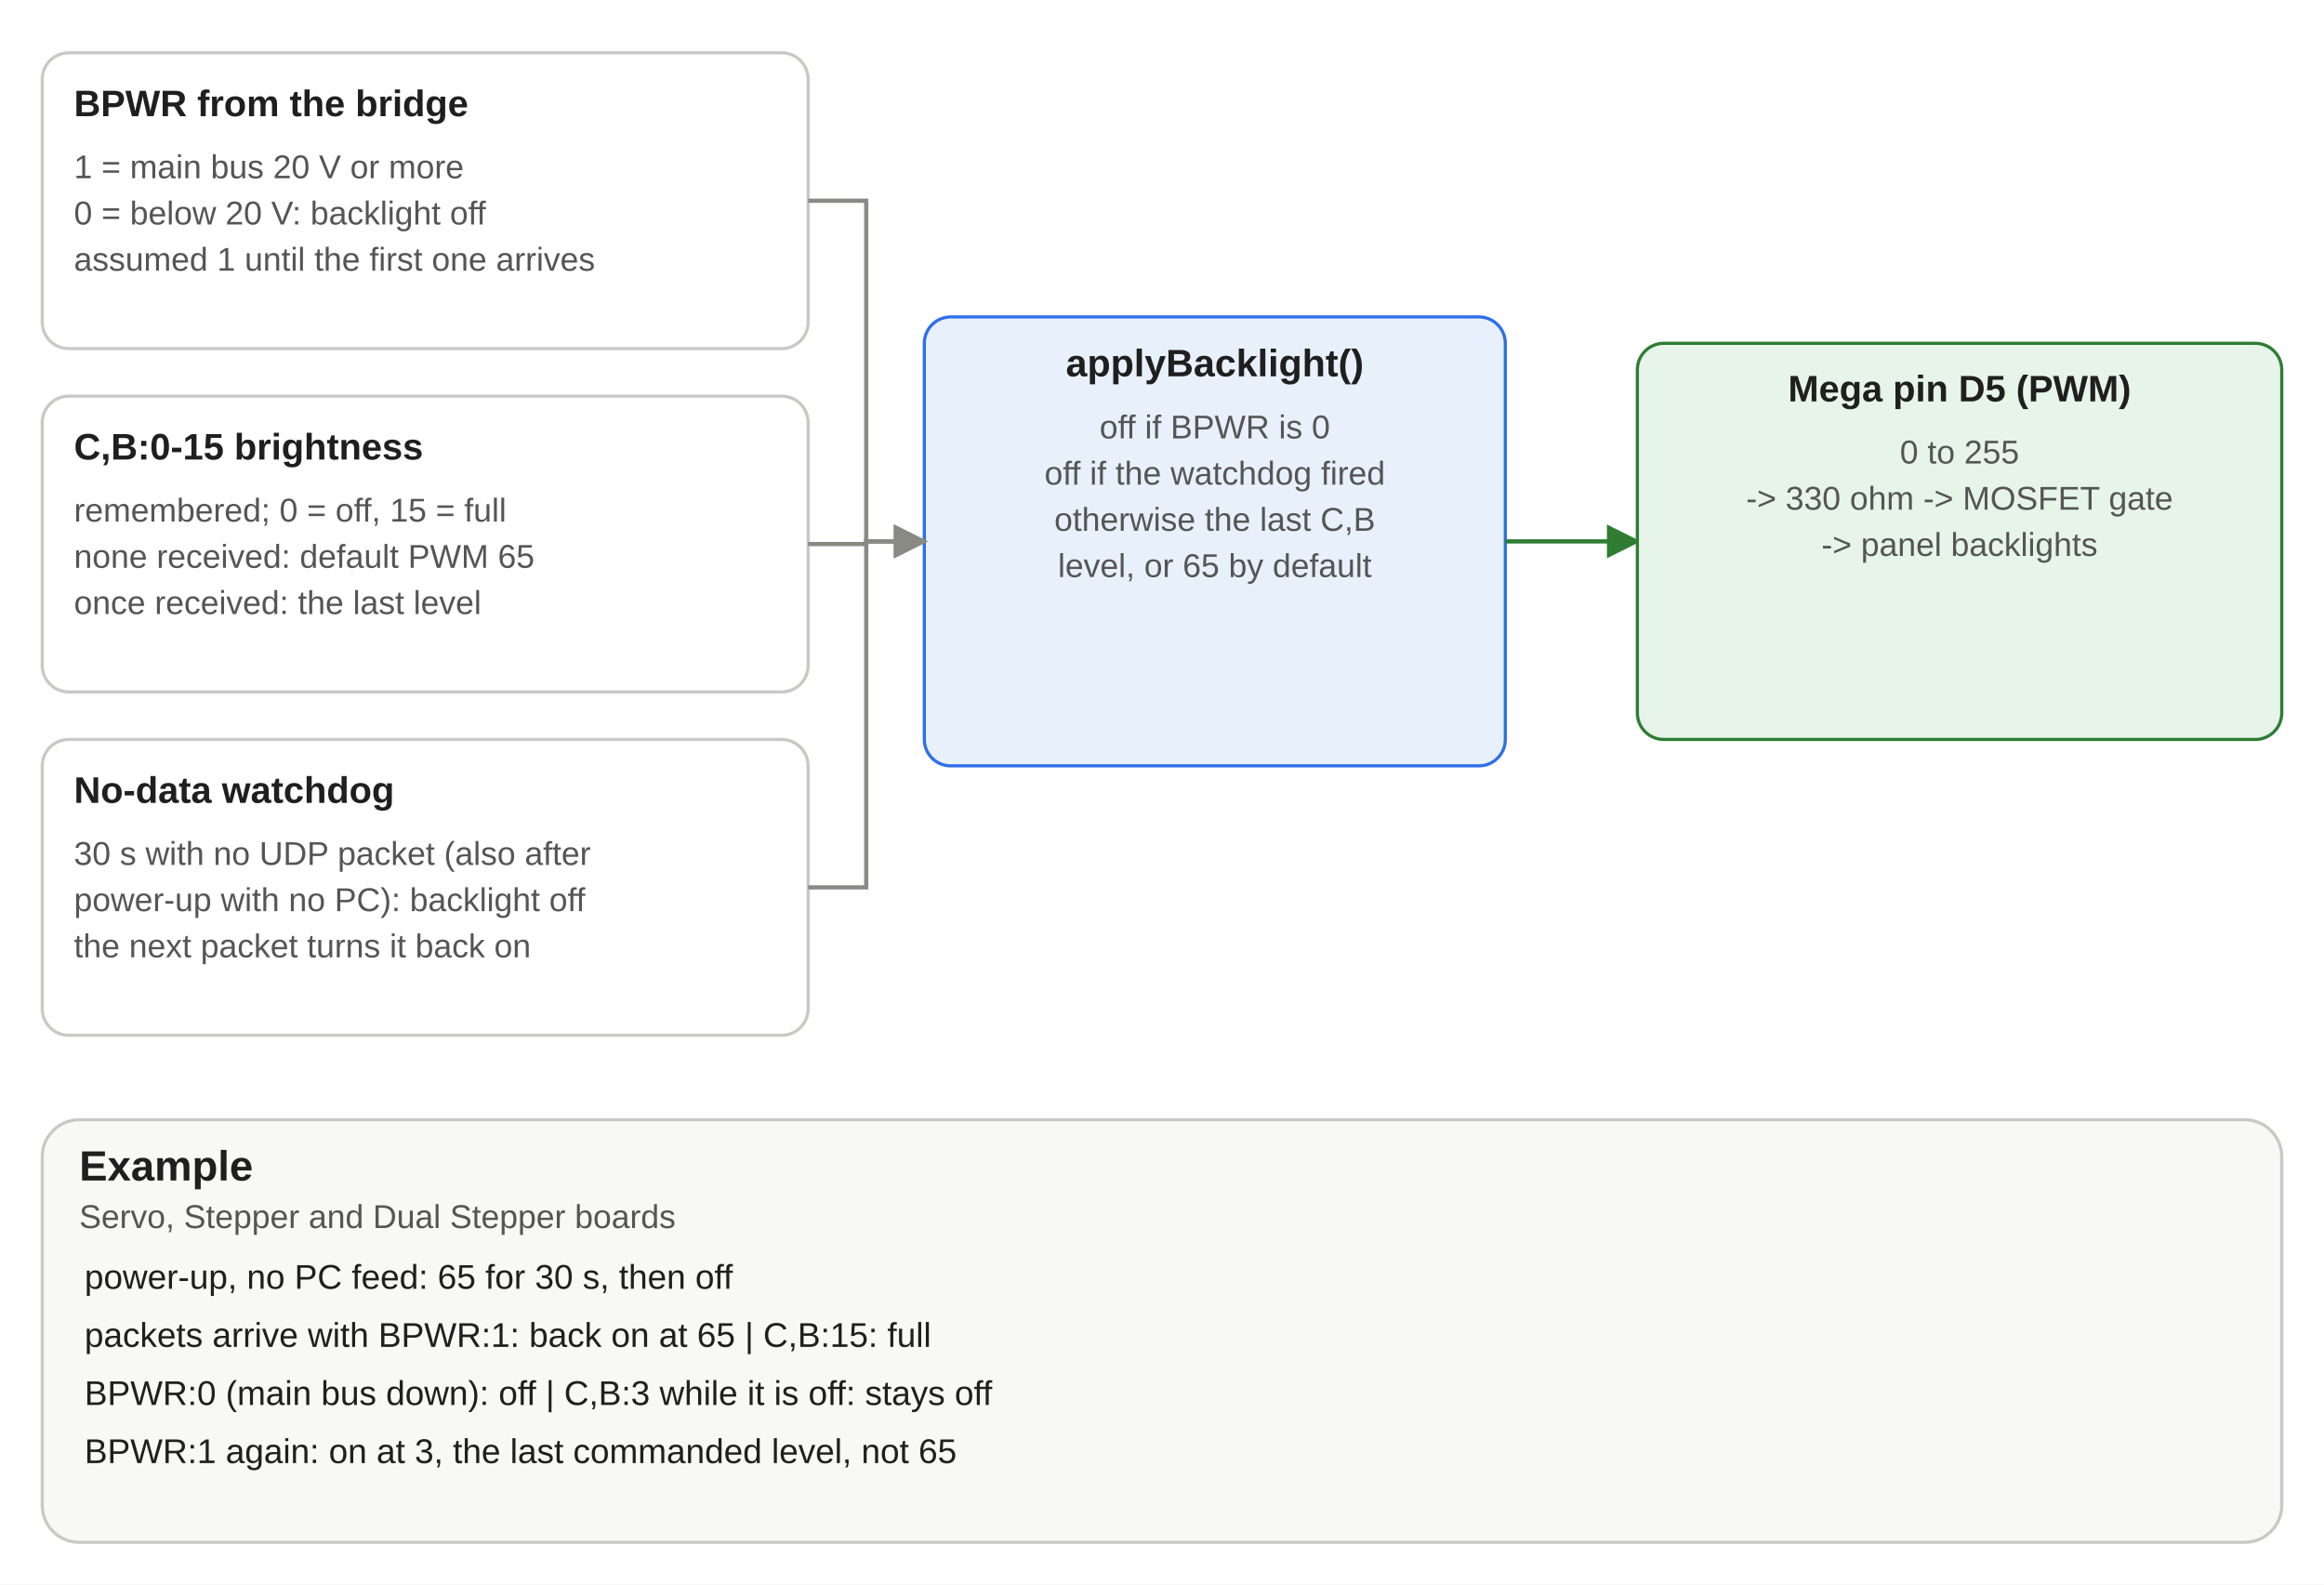
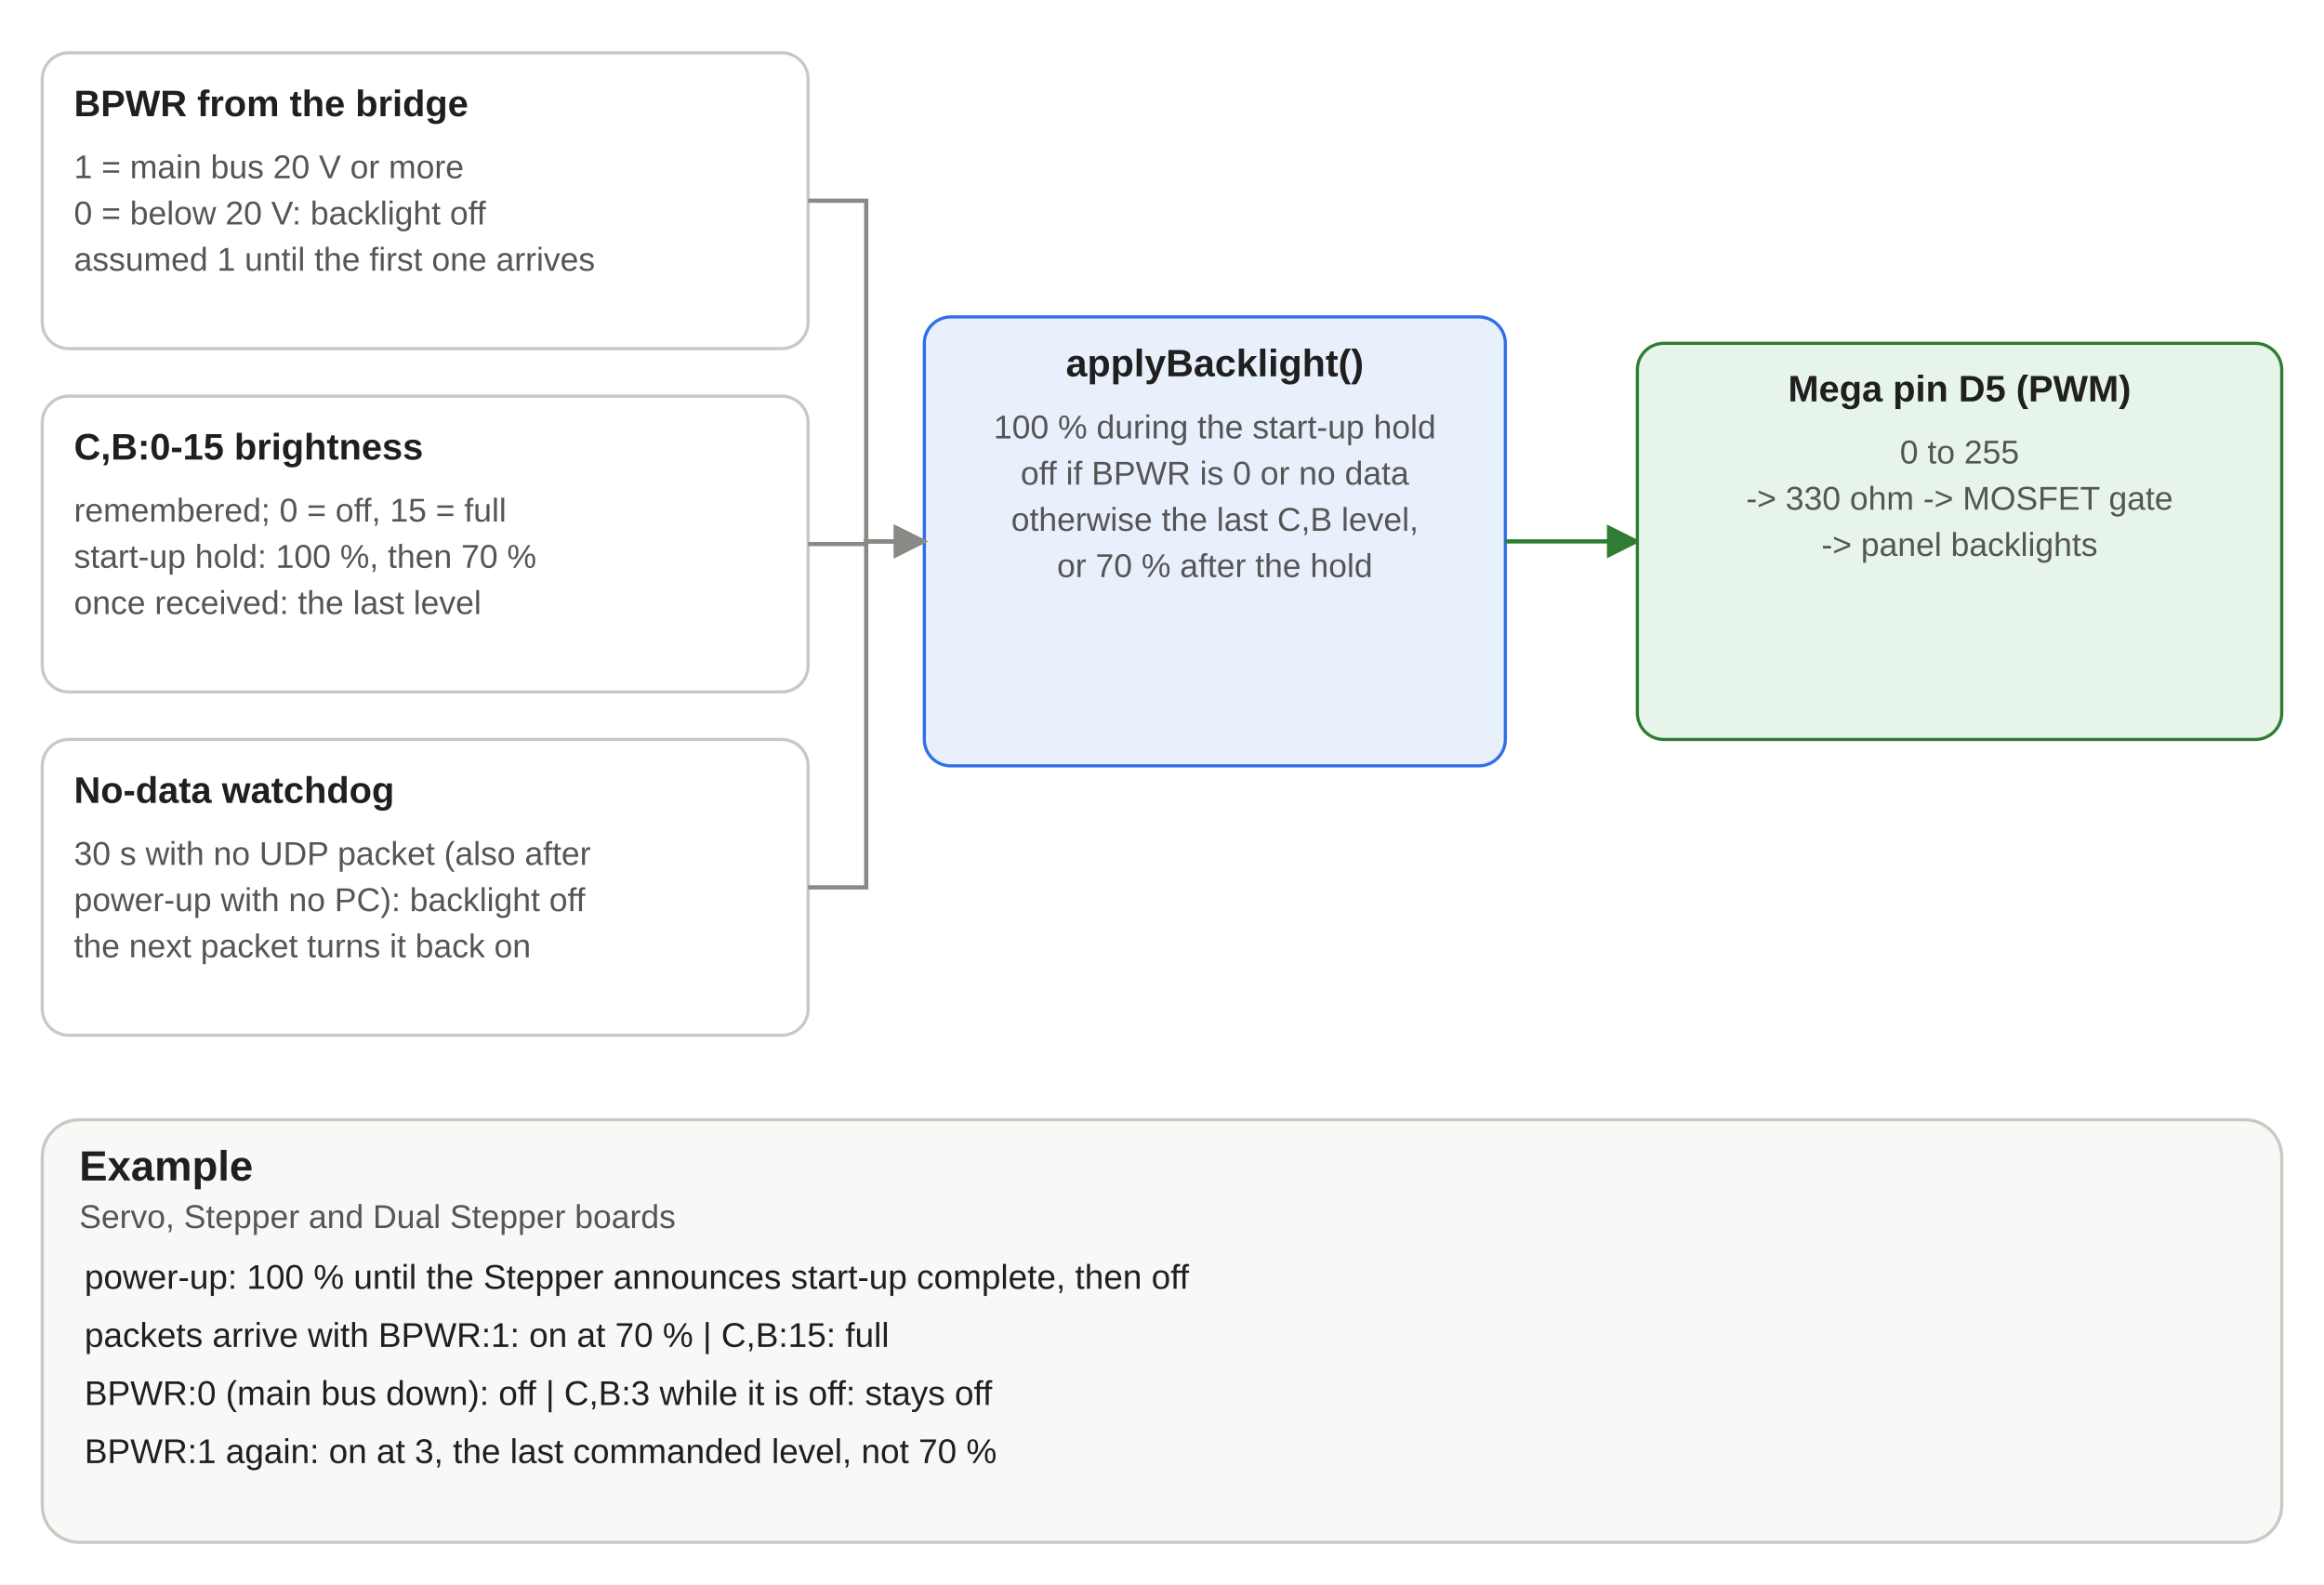
<svg xmlns="http://www.w3.org/2000/svg" width="880" height="600" viewBox="0 0 880 600">
  <rect width="880" height="600" fill="#FFFFFF" />
  <defs>
+     <marker id="ah8A8A85" viewBox="0 0 10 10" refX="9" refY="5" markerWidth="8" markerHeight="8" orient="auto">
+       <path d="M 0 0 L 10 5 L 0 10 z" fill="#8A8A85" />
+     </marker>
+     <marker id="ahs8A8A85" viewBox="0 0 10 10" refX="1" refY="5" markerWidth="8" markerHeight="8" orient="auto-start-reverse">
+       <path d="M 0 0 L 10 5 L 0 10 z" fill="#8A8A85" />
+     </marker>
    <marker id="ah2E7D32" viewBox="0 0 10 10" refX="9" refY="5" markerWidth="8" markerHeight="8" orient="auto">
      <path d="M 0 0 L 10 5 L 0 10 z" fill="#2E7D32" />
    </marker>
    <marker id="ahs2E7D32" viewBox="0 0 10 10" refX="1" refY="5" markerWidth="8" markerHeight="8" orient="auto-start-reverse">
      <path d="M 0 0 L 10 5 L 0 10 z" fill="#2E7D32" />
-     </marker>
-     <marker id="ah8A8A85" viewBox="0 0 10 10" refX="9" refY="5" markerWidth="8" markerHeight="8" orient="auto">
-       <path d="M 0 0 L 10 5 L 0 10 z" fill="#8A8A85" />
-     </marker>
-     <marker id="ahs8A8A85" viewBox="0 0 10 10" refX="1" refY="5" markerWidth="8" markerHeight="8" orient="auto-start-reverse">
-       <path d="M 0 0 L 10 5 L 0 10 z" fill="#8A8A85" />
    </marker>
  </defs>
  <rect x="16.0" y="20.0" width="290.0" height="112.0" rx="10" ry="10" fill="#FFFFFF" stroke="#C9C9C4" stroke-width="1.2" />
  <text x="28.0" y="44.0" font-family="Liberation Sans, Arial, Helvetica, sans-serif" font-size="14" font-weight="700" fill="#1F1F1F" text-anchor="start">BPWR from the bridge</text>
  <text x="28.0" y="67.5" font-family="Liberation Sans, Arial, Helvetica, sans-serif" font-size="12.5" font-weight="400" fill="#555555" text-anchor="start">1 = main bus 20 V or more</text>
  <text x="28.0" y="85.0" font-family="Liberation Sans, Arial, Helvetica, sans-serif" font-size="12.5" font-weight="400" fill="#555555" text-anchor="start">0 = below 20 V: backlight off</text>
  <text x="28.0" y="102.5" font-family="Liberation Sans, Arial, Helvetica, sans-serif" font-size="12.5" font-weight="400" fill="#555555" text-anchor="start">assumed 1 until the first one arrives</text>
  <rect x="16.0" y="150.0" width="290.0" height="112.0" rx="10" ry="10" fill="#FFFFFF" stroke="#C9C9C4" stroke-width="1.2" />
  <text x="28.0" y="174.0" font-family="Liberation Sans, Arial, Helvetica, sans-serif" font-size="14" font-weight="700" fill="#1F1F1F" text-anchor="start">C,B:0-15 brightness</text>
  <text x="28.0" y="197.5" font-family="Liberation Sans, Arial, Helvetica, sans-serif" font-size="12.5" font-weight="400" fill="#555555" text-anchor="start">remembered; 0 = off, 15 = full</text>
-   <text x="28.0" y="215.0" font-family="Liberation Sans, Arial, Helvetica, sans-serif" font-size="12.5" font-weight="400" fill="#555555" text-anchor="start">none received: default PWM 65</text>
+   <text x="28.0" y="215.0" font-family="Liberation Sans, Arial, Helvetica, sans-serif" font-size="12.5" font-weight="400" fill="#555555" text-anchor="start">start-up hold: 100 %, then 70 %</text>
  <text x="28.0" y="232.5" font-family="Liberation Sans, Arial, Helvetica, sans-serif" font-size="12.5" font-weight="400" fill="#555555" text-anchor="start">once received: the last level</text>
  <rect x="16.0" y="280.0" width="290.0" height="112.0" rx="10" ry="10" fill="#FFFFFF" stroke="#C9C9C4" stroke-width="1.2" />
  <text x="28.0" y="304.0" font-family="Liberation Sans, Arial, Helvetica, sans-serif" font-size="14" font-weight="700" fill="#1F1F1F" text-anchor="start">No-data watchdog</text>
  <text x="28.0" y="327.5" font-family="Liberation Sans, Arial, Helvetica, sans-serif" font-size="12.5" font-weight="400" fill="#555555" text-anchor="start">30 s with no UDP packet (also after</text>
  <text x="28.0" y="345.0" font-family="Liberation Sans, Arial, Helvetica, sans-serif" font-size="12.5" font-weight="400" fill="#555555" text-anchor="start">power-up with no PC): backlight off</text>
  <text x="28.0" y="362.5" font-family="Liberation Sans, Arial, Helvetica, sans-serif" font-size="12.5" font-weight="400" fill="#555555" text-anchor="start">the next packet turns it back on</text>
  <rect x="350.0" y="120.0" width="220.0" height="170.0" rx="10" ry="10" fill="#E8F0FB" stroke="#2F6FEB" stroke-width="1.2" />
  <text x="460.0" y="142.5" font-family="Liberation Sans, Arial, Helvetica, sans-serif" font-size="14.5" font-weight="700" fill="#1F1F1F" text-anchor="middle">applyBacklight()</text>
-   <text x="460.0" y="166.0" font-family="Liberation Sans, Arial, Helvetica, sans-serif" font-size="12.5" font-weight="400" fill="#555555" text-anchor="middle">off if BPWR is 0</text>
-   <text x="460.0" y="183.5" font-family="Liberation Sans, Arial, Helvetica, sans-serif" font-size="12.5" font-weight="400" fill="#555555" text-anchor="middle">off if the watchdog fired</text>
-   <text x="460.0" y="201.0" font-family="Liberation Sans, Arial, Helvetica, sans-serif" font-size="12.5" font-weight="400" fill="#555555" text-anchor="middle">otherwise the last C,B</text>
-   <text x="460.0" y="218.5" font-family="Liberation Sans, Arial, Helvetica, sans-serif" font-size="12.5" font-weight="400" fill="#555555" text-anchor="middle">level, or 65 by default</text>
+   <text x="460.0" y="166.0" font-family="Liberation Sans, Arial, Helvetica, sans-serif" font-size="12.5" font-weight="400" fill="#555555" text-anchor="middle">100 % during the start-up hold</text>
+   <text x="460.0" y="183.5" font-family="Liberation Sans, Arial, Helvetica, sans-serif" font-size="12.5" font-weight="400" fill="#555555" text-anchor="middle">off if BPWR is 0 or no data</text>
+   <text x="460.0" y="201.0" font-family="Liberation Sans, Arial, Helvetica, sans-serif" font-size="12.5" font-weight="400" fill="#555555" text-anchor="middle">otherwise the last C,B level,</text>
+   <text x="460.0" y="218.5" font-family="Liberation Sans, Arial, Helvetica, sans-serif" font-size="12.5" font-weight="400" fill="#555555" text-anchor="middle">or 70 % after the hold</text>
  <path d="M 306.0 76.0 L 328.0 76.0 L 328.0 205.0 L 350.0 205.0" fill="none" stroke="#8A8A85" stroke-width="1.6" marker-end="url(#ah8A8A85)" />
  <path d="M 306.0 206.0 L 328.0 206.0 L 328.0 205.0 L 350.0 205.0" fill="none" stroke="#8A8A85" stroke-width="1.6" marker-end="url(#ah8A8A85)" />
  <path d="M 306.0 336.0 L 328.0 336.0 L 328.0 205.0 L 350.0 205.0" fill="none" stroke="#8A8A85" stroke-width="1.6" marker-end="url(#ah8A8A85)" />
  <path d="M 570.0 205.0 L 620.0 205.0" fill="none" stroke="#2E7D32" stroke-width="1.6" marker-end="url(#ah2E7D32)" />
  <rect x="620.0" y="130.0" width="244.0" height="150.0" rx="10" ry="10" fill="#E7F4EA" stroke="#2E7D32" stroke-width="1.2" />
  <text x="742.0" y="152.0" font-family="Liberation Sans, Arial, Helvetica, sans-serif" font-size="14" font-weight="700" fill="#1F1F1F" text-anchor="middle">Mega pin D5 (PWM)</text>
  <text x="742.0" y="175.5" font-family="Liberation Sans, Arial, Helvetica, sans-serif" font-size="12.5" font-weight="400" fill="#555555" text-anchor="middle">0 to 255</text>
  <text x="742.0" y="193.0" font-family="Liberation Sans, Arial, Helvetica, sans-serif" font-size="12.5" font-weight="400" fill="#555555" text-anchor="middle">-&gt; 330 ohm -&gt; MOSFET gate</text>
  <text x="742.0" y="210.5" font-family="Liberation Sans, Arial, Helvetica, sans-serif" font-size="12.5" font-weight="400" fill="#555555" text-anchor="middle">-&gt; panel backlights</text>
  <rect x="16.0" y="424.0" width="848.0" height="160.0" rx="14" ry="14" fill="#F1F1EE" fill-opacity="0.55" stroke="#C9C9C4" stroke-width="1.2" />
  <text x="30.0" y="447.0" font-family="Liberation Sans, Arial, Helvetica, sans-serif" font-size="16" font-weight="700" fill="#1F1F1F" text-anchor="start">Example</text>
  <text x="30.0" y="465.0" font-family="Liberation Sans, Arial, Helvetica, sans-serif" font-size="12.5" font-weight="400" fill="#555555" text-anchor="start">Servo, Stepper and Dual Stepper boards</text>
-   <text x="32.0" y="488.0" font-family="Liberation Sans, Arial, Helvetica, sans-serif" font-size="13" font-weight="400" fill="#1F1F1F" text-anchor="start">power-up, no PC feed: 65 for 30 s, then off</text>
-   <text x="32.0" y="510.0" font-family="Liberation Sans, Arial, Helvetica, sans-serif" font-size="13" font-weight="400" fill="#1F1F1F" text-anchor="start">packets arrive with BPWR:1: back on at 65     |     C,B:15: full</text>
+   <text x="32.0" y="488.0" font-family="Liberation Sans, Arial, Helvetica, sans-serif" font-size="13" font-weight="400" fill="#1F1F1F" text-anchor="start">power-up: 100 % until the Stepper announces start-up complete, then off</text>
+   <text x="32.0" y="510.0" font-family="Liberation Sans, Arial, Helvetica, sans-serif" font-size="13" font-weight="400" fill="#1F1F1F" text-anchor="start">packets arrive with BPWR:1: on at 70 %     |     C,B:15: full</text>
  <text x="32.0" y="532.0" font-family="Liberation Sans, Arial, Helvetica, sans-serif" font-size="13" font-weight="400" fill="#1F1F1F" text-anchor="start">BPWR:0 (main bus down): off     |     C,B:3 while it is off: stays off</text>
-   <text x="32.0" y="554.0" font-family="Liberation Sans, Arial, Helvetica, sans-serif" font-size="13" font-weight="400" fill="#1F1F1F" text-anchor="start">BPWR:1 again: on at 3, the last commanded level, not 65</text>
+   <text x="32.0" y="554.0" font-family="Liberation Sans, Arial, Helvetica, sans-serif" font-size="13" font-weight="400" fill="#1F1F1F" text-anchor="start">BPWR:1 again: on at 3, the last commanded level, not 70 %</text>
</svg>
